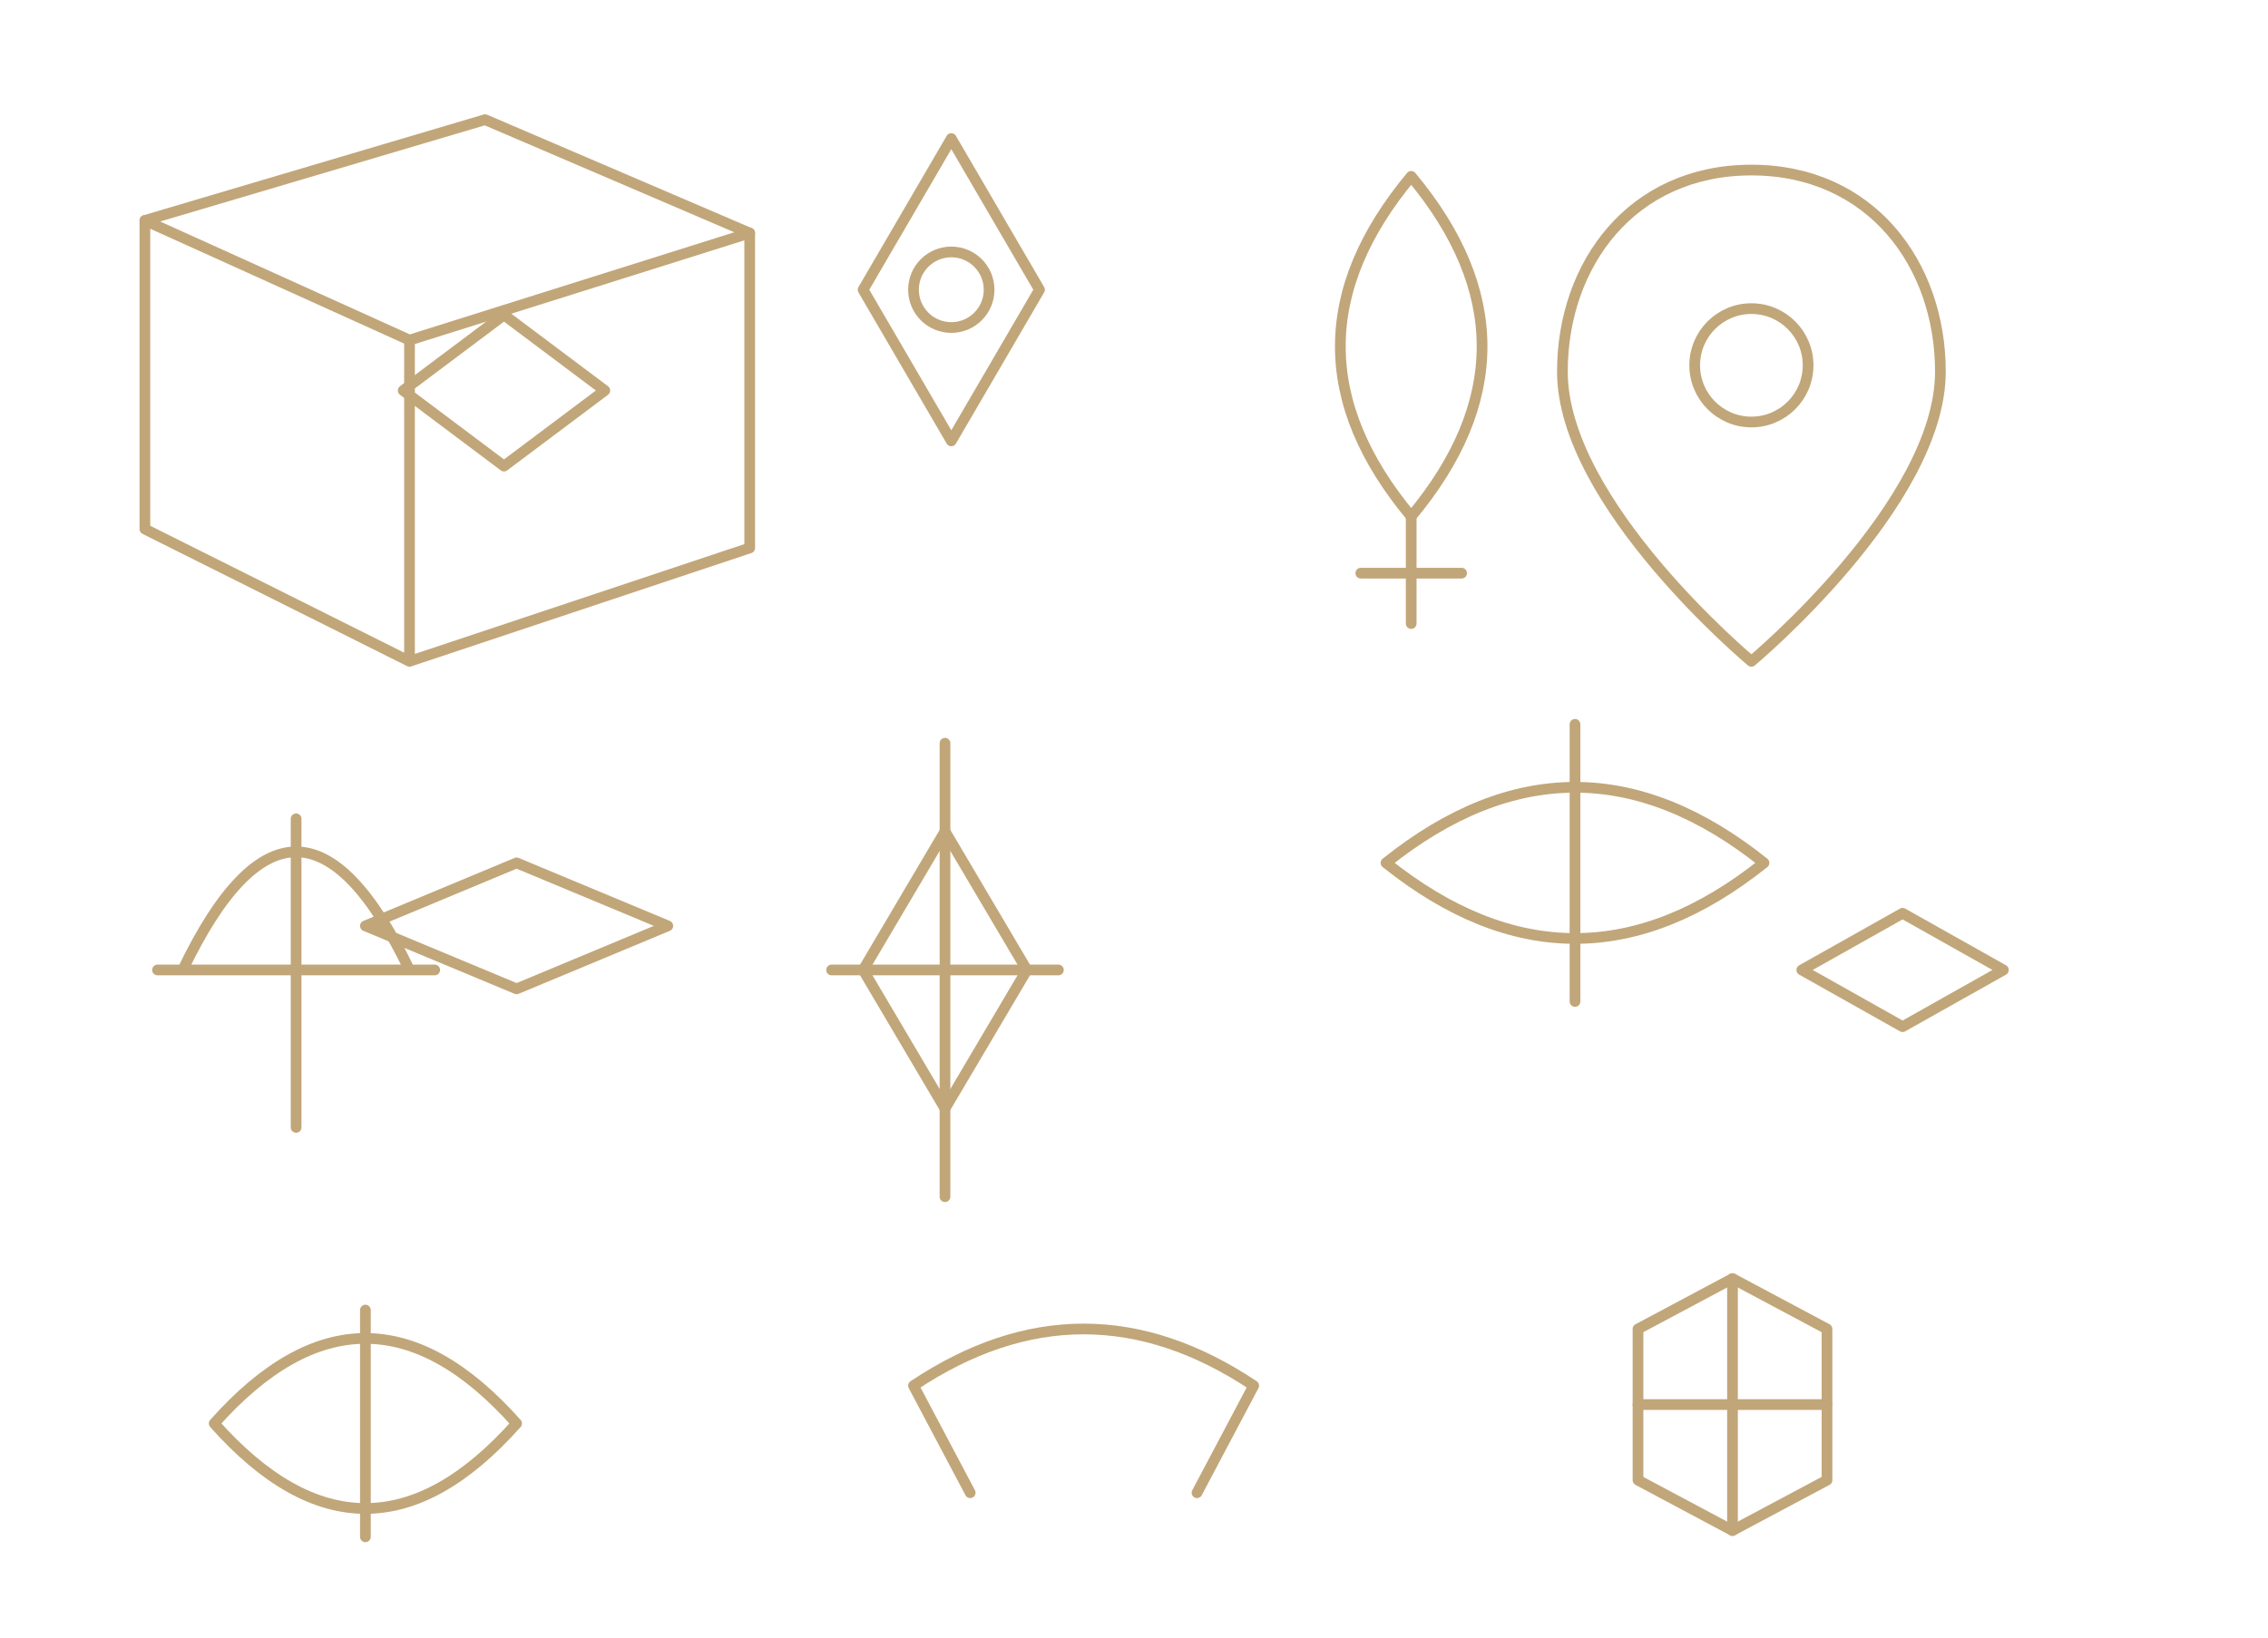
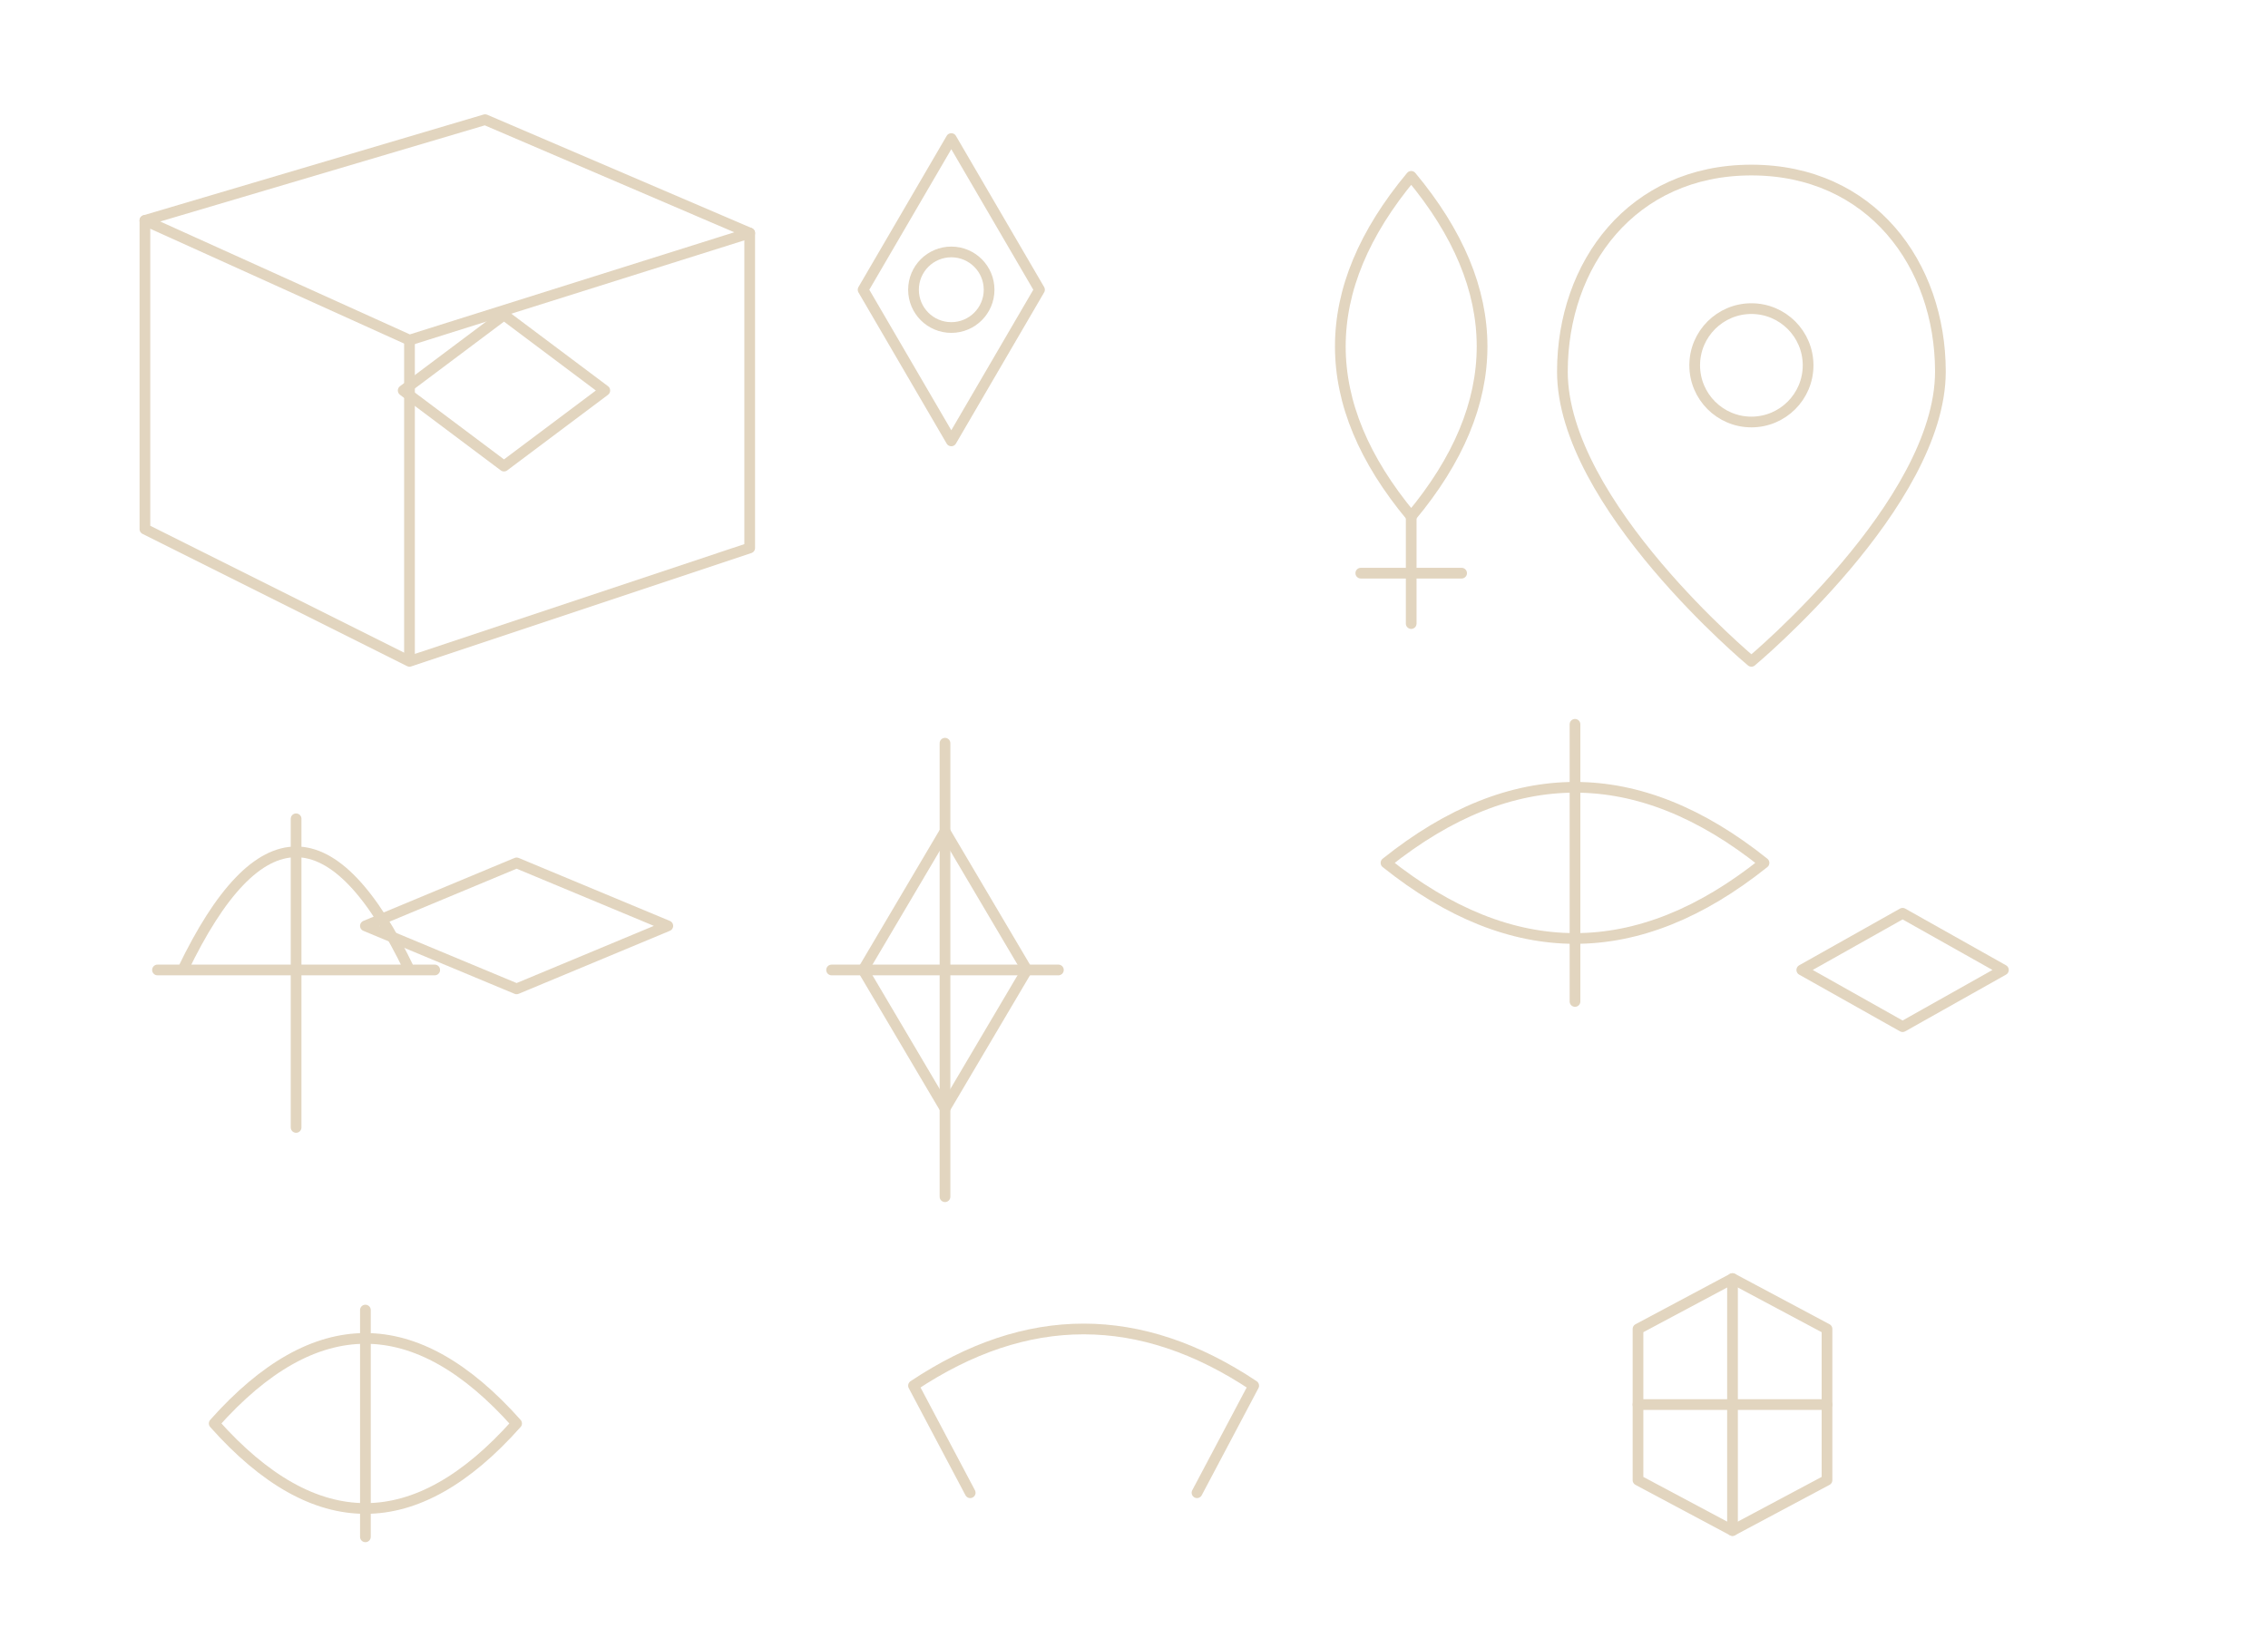
<svg xmlns="http://www.w3.org/2000/svg" width="360" height="260" viewBox="0 0 360 260">
-   <g fill="none" stroke="#b99a67" stroke-width="1.7" stroke-linecap="round" stroke-linejoin="round" opacity=".88">
+   <g fill="none" stroke="#b99a67" stroke-width="1.7" stroke-linecap="round" stroke-linejoin="round" opacity=".42">
    <path d="M23 35l54-16 42 18-54 17-42-19Z" />
    <path d="m23 35 0 49 42 21 0-51m0 51 54-18V37" />
    <path d="m80 50 16 12-16 12-16-12 16-12Z" />
    <path d="M151 22l14 24-14 24-14-24 14-24Z" />
    <circle cx="151" cy="46" r="6" />
    <path d="M224 28c-15 18-15 36 0 54 15-18 15-36 0-54Z" />
    <path d="M224 82v17m-8-8h16" />
    <path d="M278 27c-19 0-30 15-30 32 0 21 30 46 30 46s30-25 30-46c0-17-11-32-30-32Z" />
    <circle cx="278" cy="58" r="9" />
    <path d="M29 154c12-25 24-25 36 0m-18-24v49m-22-25h44" />
    <path d="M82 137l24 10-24 10-24-10 24-10Z" />
    <path d="M150 132l13 22-13 22-13-22 13-22Z" />
    <path d="M132 154h36m-18-36v72" />
    <path d="M220 137c20-16 40-16 60 0m-60 0c20 16 40 16 60 0m-30-22v44" />
    <path d="M302 145l16 9-16 9-16-9 16-9Z" />
    <path d="M34 226c16-18 32-18 48 0m-48 0c16 18 32 18 48 0m-24-18v36" />
    <path d="M145 220c18-12 36-12 54 0m-54 0 9 17m45-17-9 17" />
    <path d="M260 211l15-8 15 8v24l-15 8-15-8v-24Z" />
    <path d="M275 203v40m-15-20h30" />
  </g>
</svg>
